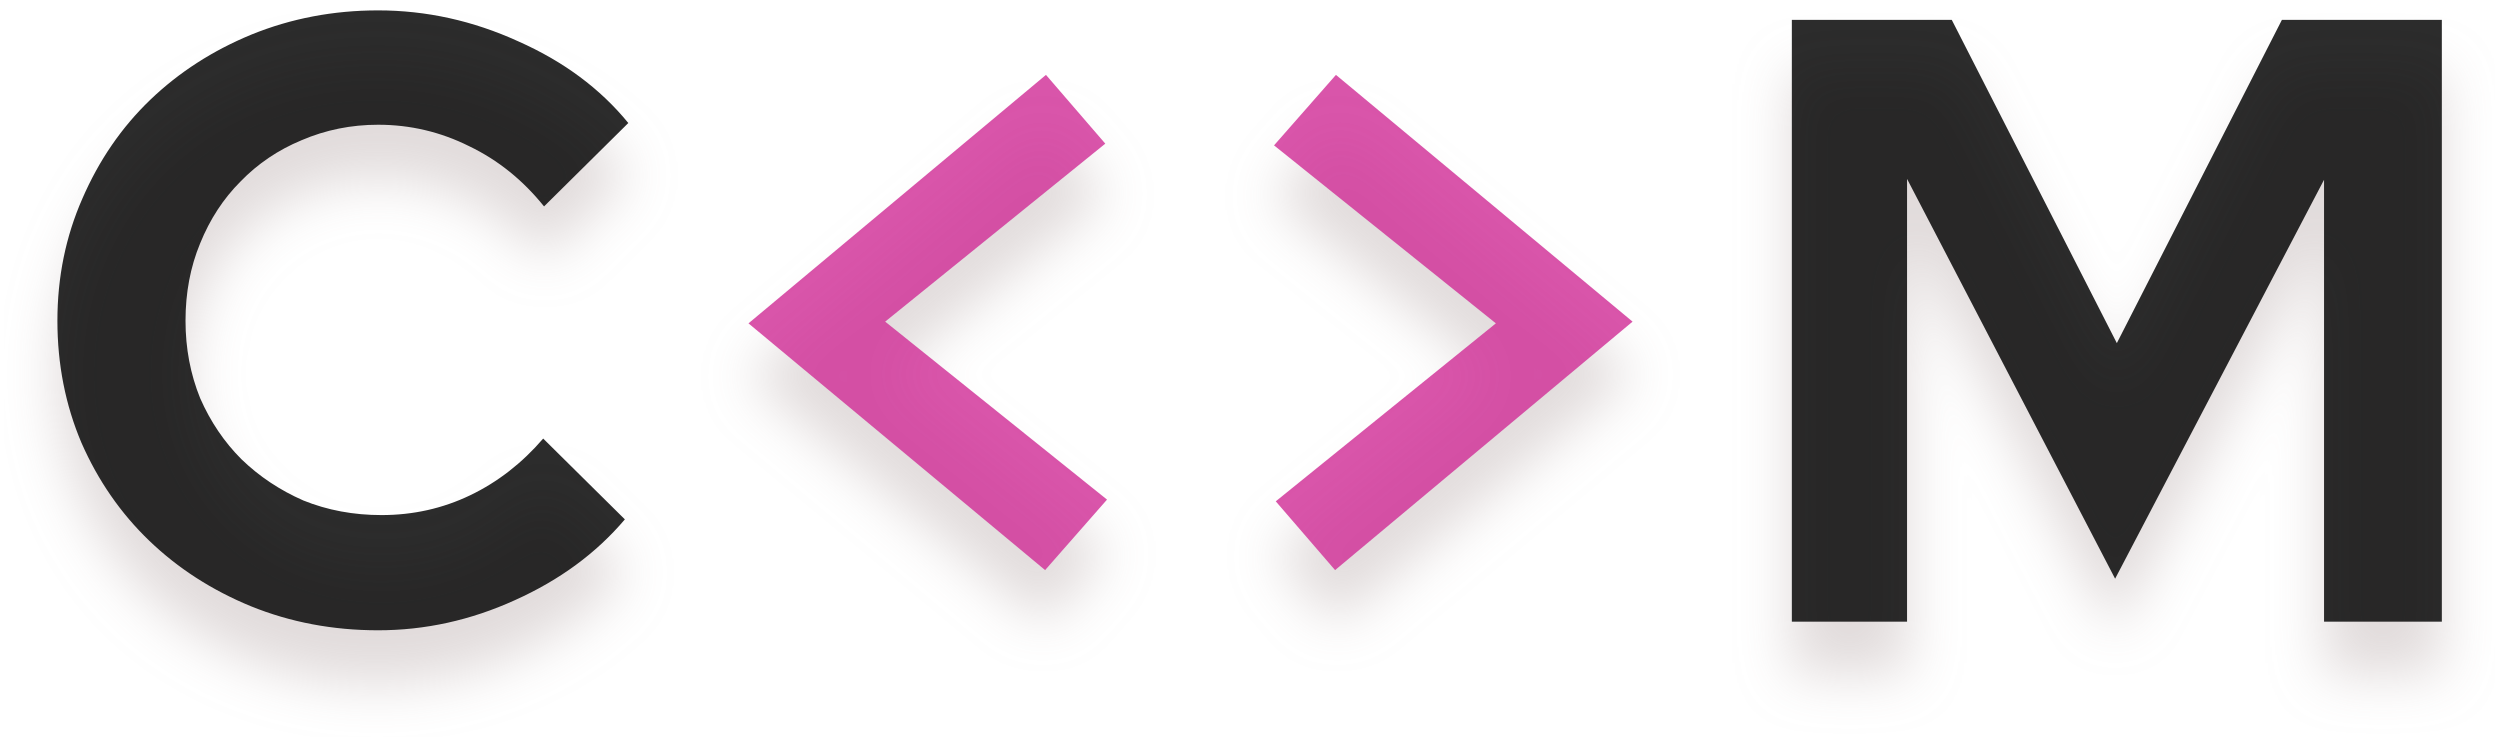
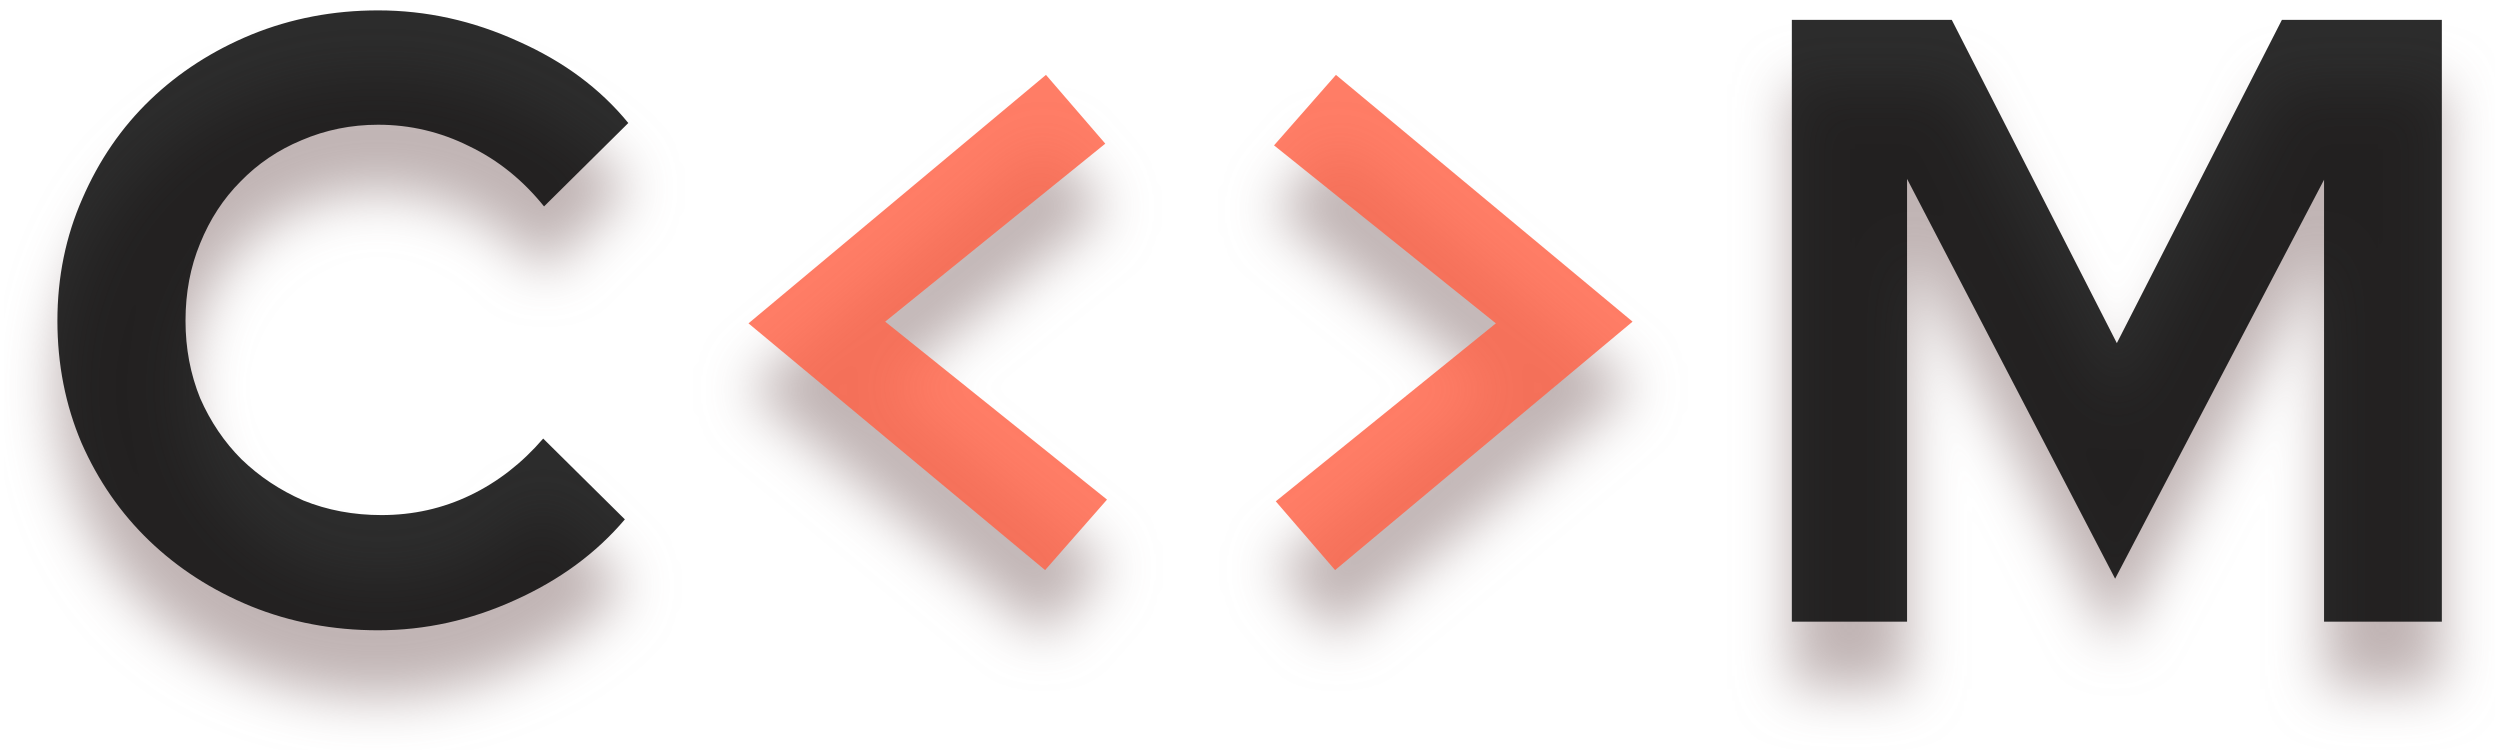
- <svg xmlns="http://www.w3.org/2000/svg" width="189" height="56" viewBox="0 0 189 56" fill="none">
+ <svg xmlns="http://www.w3.org/2000/svg" width="189" height="57" viewBox="0 0 189 57" fill="none">
  <g filter="url(#filter0_d)">
    <path d="M28.845 38.94C31.228 38.94 33.46 38.442 35.54 37.445C37.62 36.448 39.462 35.018 41.065 33.155L47.24 39.265C45.073 41.822 42.3 43.858 38.92 45.375C35.583 46.892 32.138 47.65 28.585 47.65C25.162 47.65 21.955 47.043 18.965 45.83C16.018 44.617 13.462 42.97 11.295 40.89C9.128 38.81 7.417 36.34 6.16 33.48C4.947 30.62 4.34 27.543 4.34 24.25C4.34 20.957 4.968 17.88 6.225 15.02C7.482 12.117 9.193 9.625 11.36 7.545C13.527 5.465 16.083 3.818 19.03 2.605C22.02 1.392 25.205 0.785 28.585 0.785C32.225 0.785 35.757 1.565 39.18 3.125C42.603 4.642 45.377 6.7 47.5 9.3L41.13 15.605C39.527 13.612 37.642 12.095 35.475 11.055C33.308 9.972 31.012 9.43 28.585 9.43C26.548 9.43 24.62 9.82 22.8 10.6C21.023 11.337 19.485 12.377 18.185 13.72C16.885 15.02 15.867 16.58 15.13 18.4C14.393 20.177 14.025 22.127 14.025 24.25C14.025 26.33 14.393 28.28 15.13 30.1C15.91 31.877 16.95 33.415 18.25 34.715C19.593 36.015 21.153 37.055 22.93 37.835C24.75 38.572 26.722 38.94 28.845 38.94ZM159.903 43.75L144.173 13.525V47H135.463V1.5H147.553L160.033 25.94L172.513 1.5H184.603V47H175.698V13.59L159.903 43.75Z" fill="#080808" fill-opacity="0.85" />
-     <path d="M79.01 43.1L56.585 24.445L79.075 5.66L83.56 10.86L66.92 24.315L83.69 37.77L79.01 43.1ZM100.997 5.66L123.422 24.315L100.932 43.1L96.447 37.9L113.087 24.445L96.317 10.99L100.997 5.66Z" fill="#D13399" fill-opacity="0.83" />
+     <path d="M79.01 43.1L56.585 24.445L79.075 5.66L83.56 10.86L66.92 24.315L83.69 37.77L79.01 43.1ZM100.997 5.66L123.422 24.315L100.932 43.1L96.447 37.9L113.087 24.445L96.317 10.99L100.997 5.66Z" fill="#FF6347" fill-opacity="0.83" />
  </g>
  <defs>
-     <filter id="filter0_d" x="0.34" y="0.785" width="188.263" height="54.865" filterUnits="userSpaceOnUse" color-interpolation-filters="sRGB">
+     <filter id="filter0_d" x="0.34" y="0.785" width="188.263" height="55.865" filterUnits="userSpaceOnUse" color-interpolation-filters="sRGB">
      <feFlood flood-opacity="0" result="BackgroundImageFix" />
      <feColorMatrix in="SourceAlpha" type="matrix" values="0 0 0 0 0 0 0 0 0 0 0 0 0 0 0 0 0 0 127 0" />
-       <feOffset dy="4" />
+       <feOffset dy="5" />
      <feGaussianBlur stdDeviation="2" />
-       <feColorMatrix type="matrix" values="0 0 0 0 0.567 0 0 0 0 0.482 0 0 0 0 0.482 0 0 0 0.27 0" />
+       <feColorMatrix type="matrix" values="0 0 0 0 0.567 0 0 0 0 0.482 0 0 0 0 0.482 0 0 0 0.57 0" />
      <feBlend mode="normal" in2="BackgroundImageFix" result="effect1_dropShadow" />
      <feBlend mode="normal" in="SourceGraphic" in2="effect1_dropShadow" result="shape" />
    </filter>
  </defs>
</svg>
